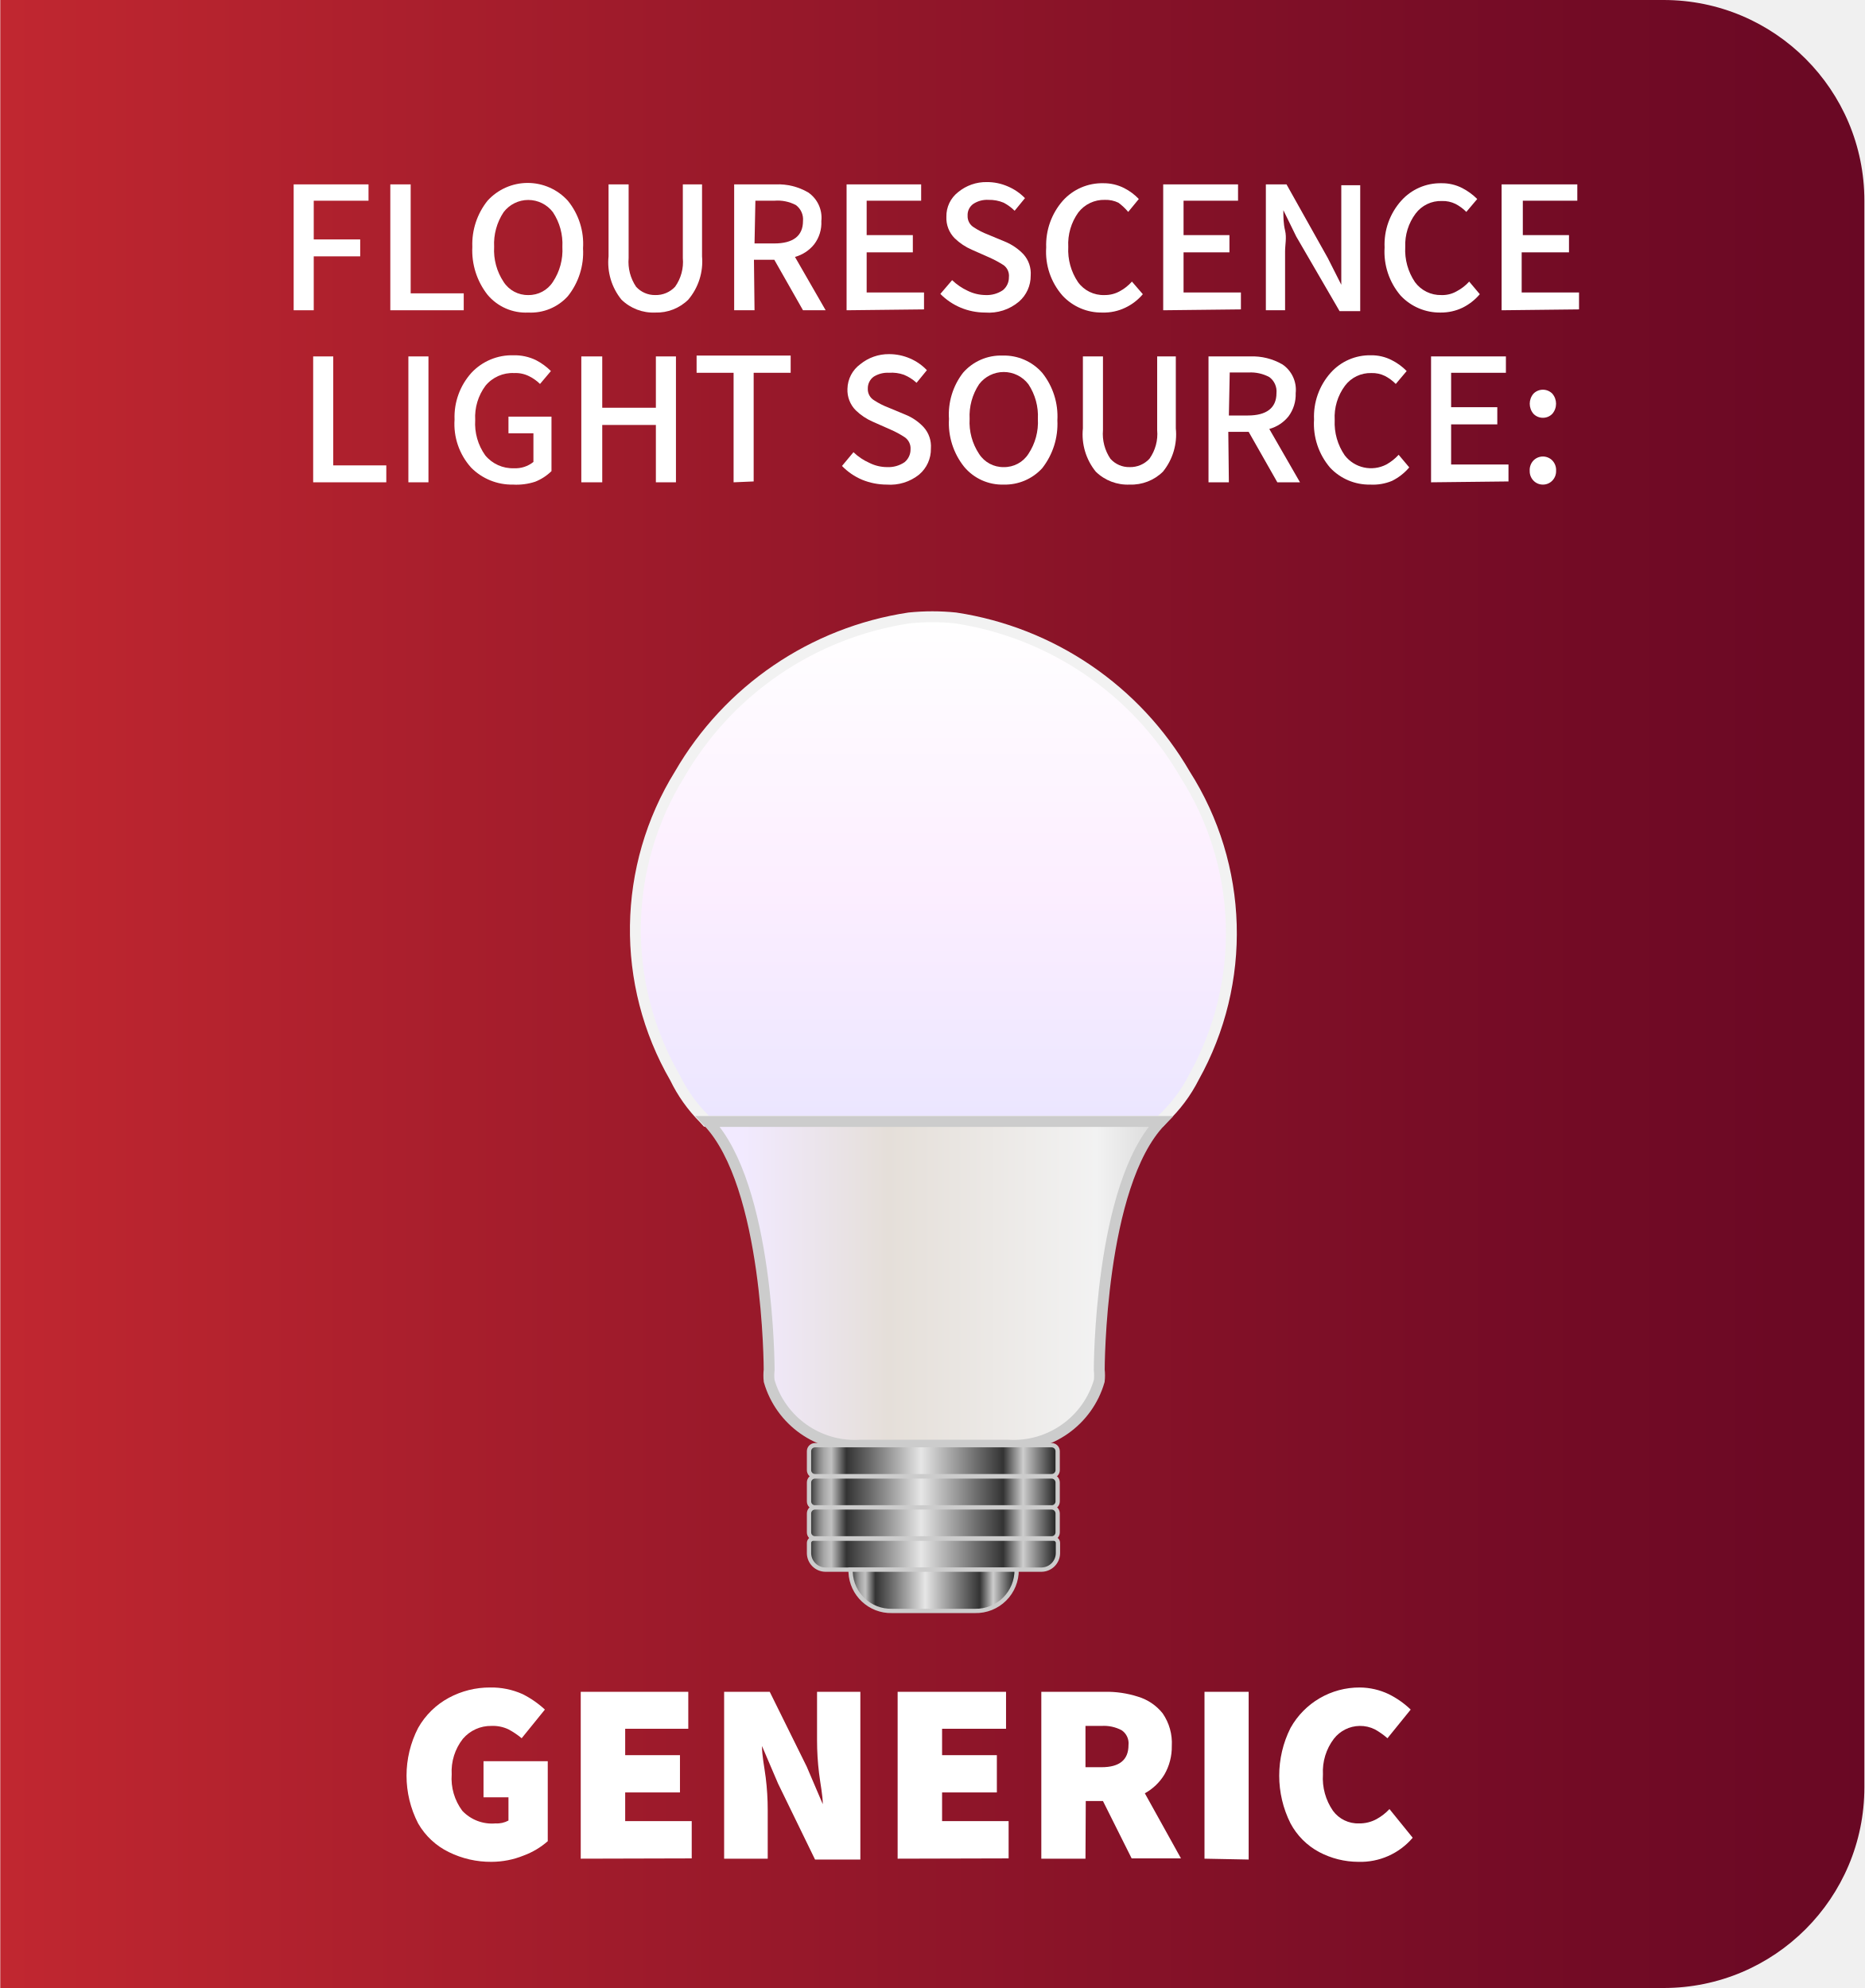
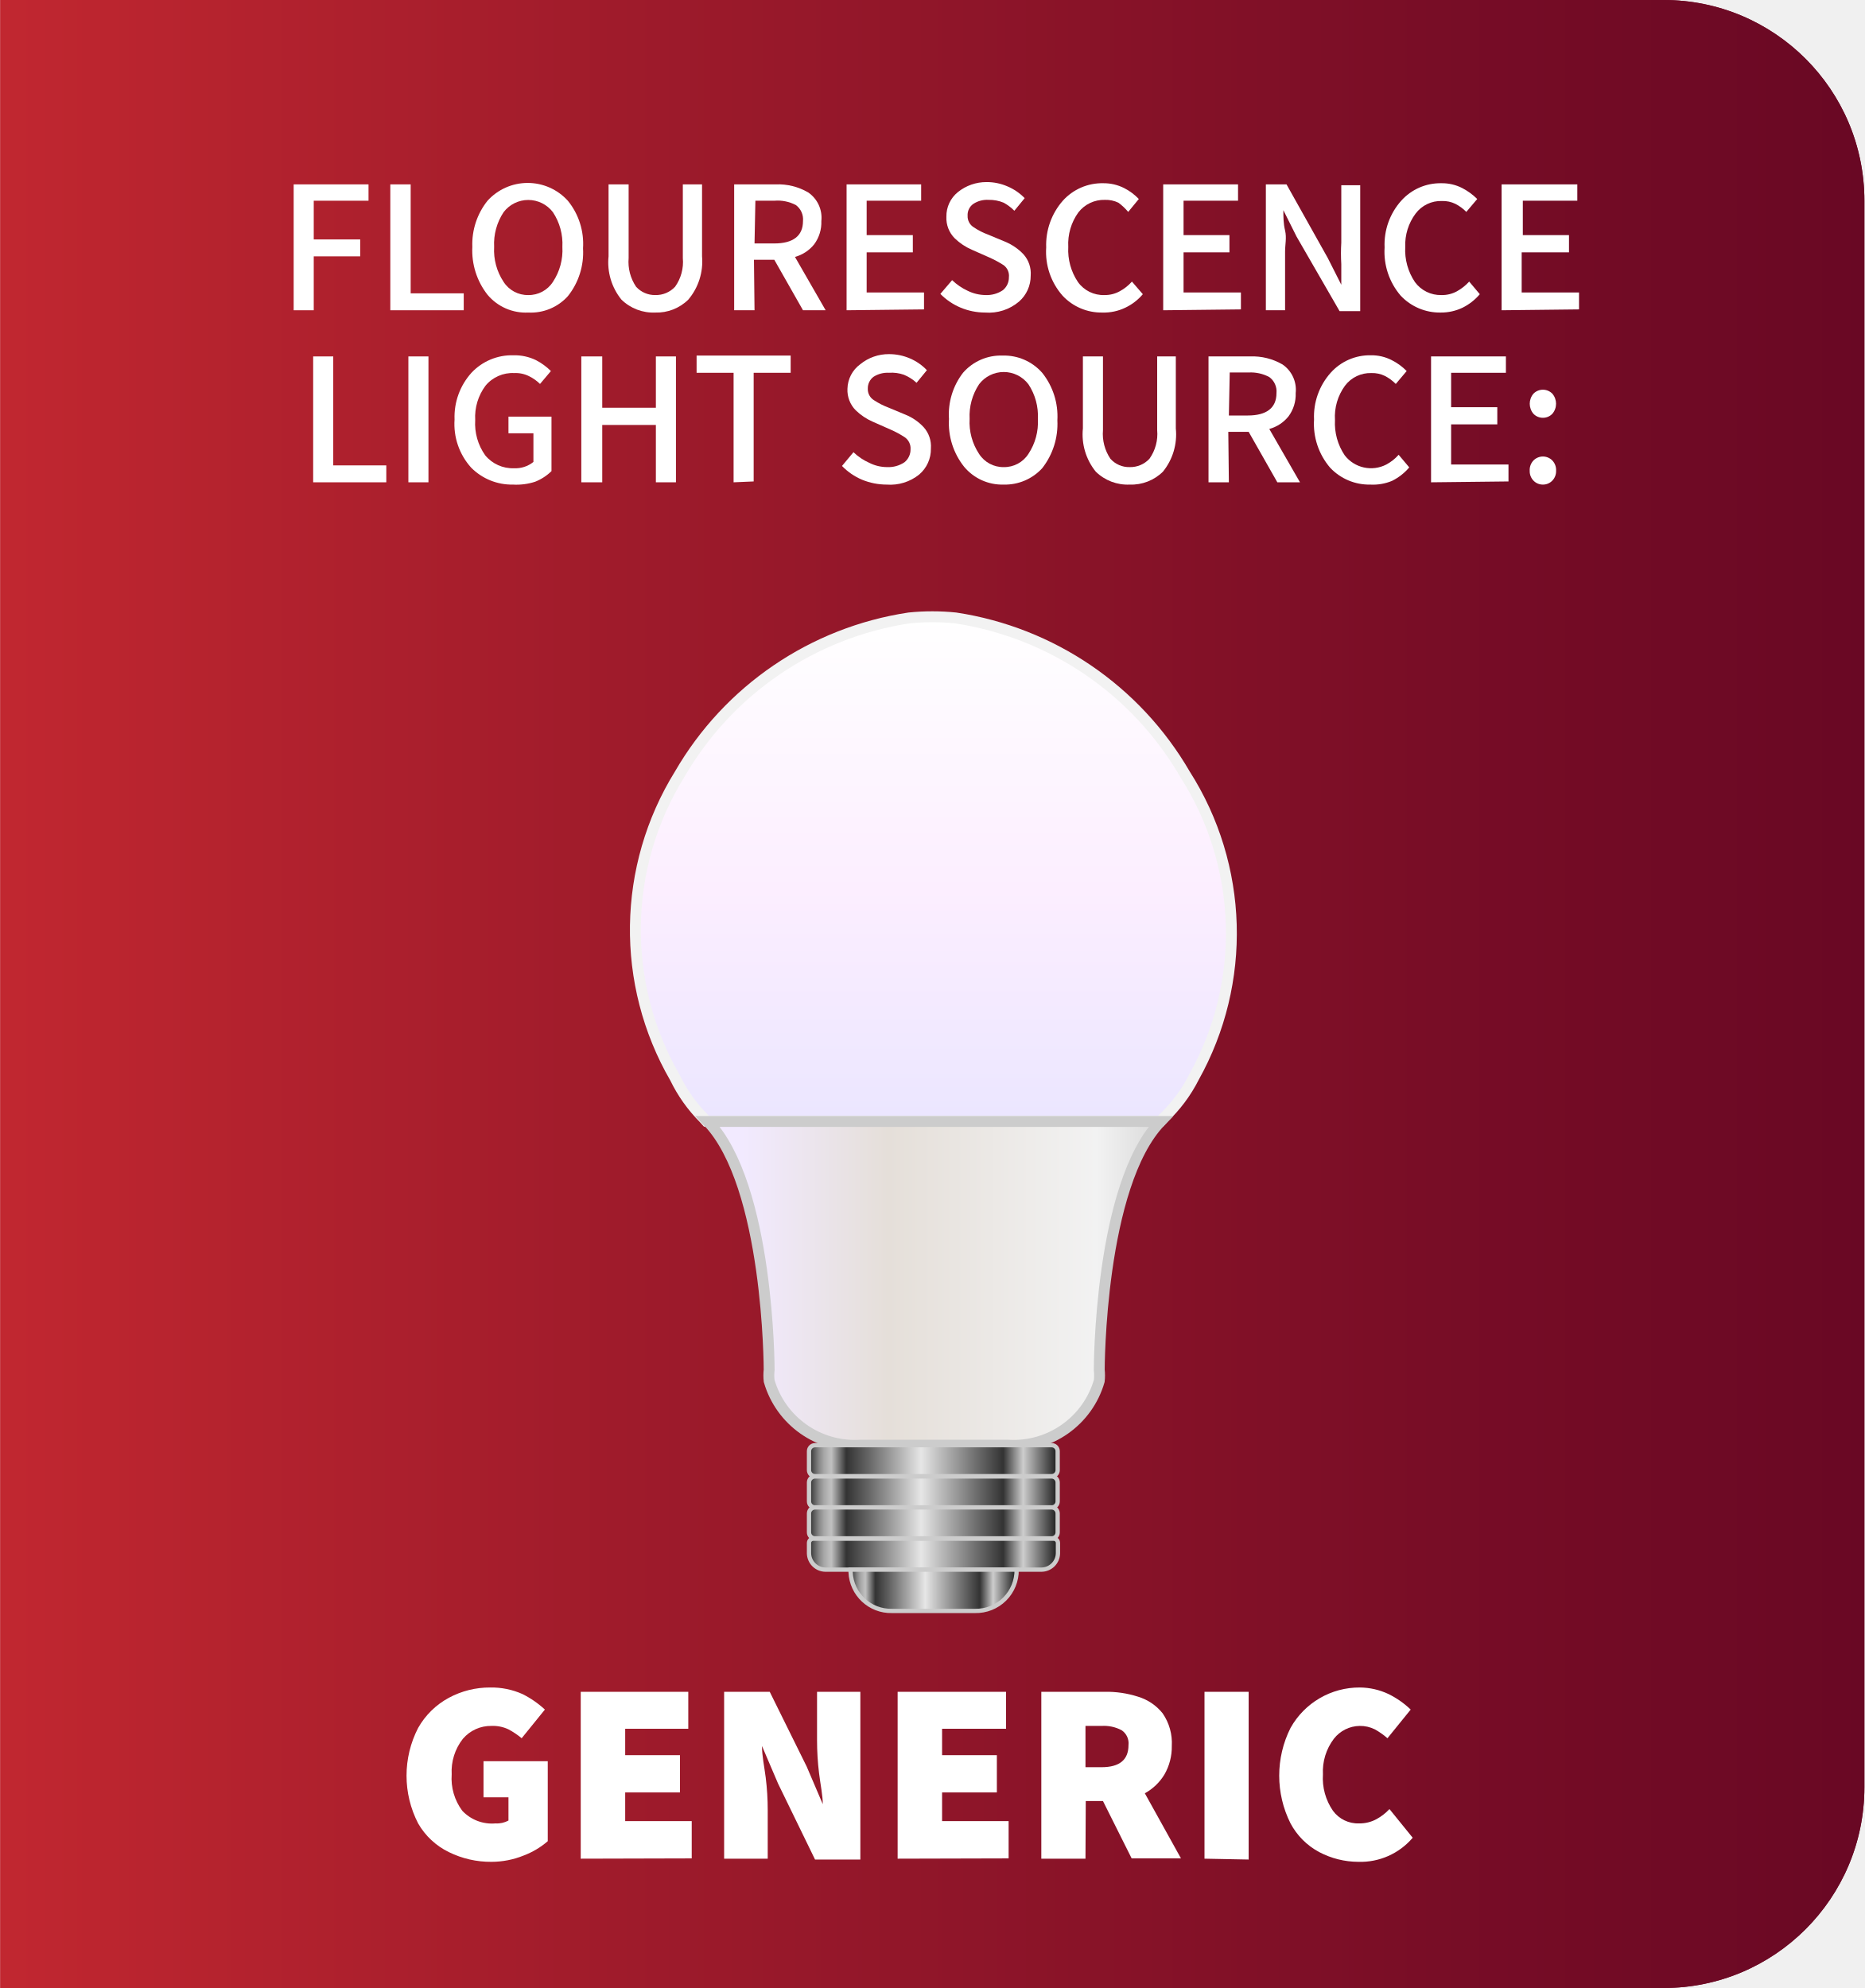
- <svg xmlns="http://www.w3.org/2000/svg" xmlns:xlink="http://www.w3.org/1999/xlink" id="Layer_1" data-name="Layer 1" width="65.01" height="69.33" viewBox="0 0 65.01 69.33">
+ <svg xmlns="http://www.w3.org/2000/svg" xmlns:xlink="http://www.w3.org/1999/xlink" id="Layer_1" data-name="Layer 1" viewBox="0 0 65.01 69.33">
  <defs>
    <style>.cls-1{fill:url(#linear-gradient);}.cls-2{fill:#fff;}.cls-3{stroke:#f2f2f2;fill:url(#linear-gradient-2);}.cls-3,.cls-4,.cls-6{stroke-miterlimit:10;}.cls-3,.cls-4{stroke-width:0.38px;}.cls-4,.cls-6{stroke:#ccc;}.cls-4{fill:url(#linear-gradient-3);}.cls-5{fill:url(#linear-gradient-4);}.cls-6{fill:none;stroke-width:0.15px;}.cls-7{fill:url(#linear-gradient-5);}.cls-8{fill:url(#linear-gradient-6);}.cls-9{fill:url(#linear-gradient-7);}.cls-10{fill:url(#linear-gradient-8);}</style>
-     <linearGradient id="linear-gradient" x1="6832.51" y1="34.67" x2="6767.5" y2="34.67" gradientTransform="matrix(1, 0, 0, -1, -6767.5, 69.33)" gradientUnits="userSpaceOnUse">
+     <linearGradient id="linear-gradient" x1="-3501.49" y1="34.67" x2="-3566.5" y2="34.67" gradientTransform="matrix(1, 0, 0, -1, 3566.5, 69.33)" gradientUnits="userSpaceOnUse">
      <stop offset="0" stop-color="#c12730" />
      <stop offset="0.33" stop-color="#9f1b2b" />
      <stop offset="0.77" stop-color="#780d26" />
      <stop offset="1" stop-color="#690824" />
    </linearGradient>
    <linearGradient id="linear-gradient-2" x1="32.55" y1="21.54" x2="32.55" y2="39.11" gradientUnits="userSpaceOnUse">
      <stop offset="0" stop-color="#fff" />
      <stop offset="0.54" stop-color="#fceeff" />
      <stop offset="1" stop-color="#ebe6ff" />
    </linearGradient>
    <linearGradient id="linear-gradient-3" x1="24.63" y1="44.76" x2="40.47" y2="44.76" gradientUnits="userSpaceOnUse">
      <stop offset="0.08" stop-color="#f2eaff" />
      <stop offset="0.4" stop-color="#e5dfd9" />
      <stop offset="0.86" stop-color="#f2f2f2" />
      <stop offset="0.97" stop-color="#dfdfdf" />
      <stop offset="1" stop-color="#fceeff" />
    </linearGradient>
    <linearGradient id="linear-gradient-4" x1="28.21" y1="50.94" x2="36.89" y2="50.94" gradientUnits="userSpaceOnUse">
      <stop offset="0" stop-color="#1a1a1a" />
      <stop offset="0" stop-color="#242424" />
      <stop offset="0.02" stop-color="#5b5b5b" />
      <stop offset="0.04" stop-color="#878787" />
      <stop offset="0.06" stop-color="#a6a6a6" />
      <stop offset="0.08" stop-color="#b9b9b9" />
      <stop offset="0.09" stop-color="silver" />
      <stop offset="0.15" stop-color="#333" />
      <stop offset="0.24" stop-color="#666" />
      <stop offset="0.45" stop-color="#e6e6e6" />
      <stop offset="0.78" stop-color="#333" />
      <stop offset="0.86" stop-color="#cdcdcd" />
      <stop offset="1" stop-color="#1a1a1a" />
    </linearGradient>
    <linearGradient id="linear-gradient-5" x1="28.21" y1="52.03" x2="36.89" y2="52.03" xlink:href="#linear-gradient-4" />
    <linearGradient id="linear-gradient-6" x1="28.21" y1="53.11" x2="36.89" y2="53.11" xlink:href="#linear-gradient-4" />
    <linearGradient id="linear-gradient-7" x1="28.21" y1="54.2" x2="36.89" y2="54.2" xlink:href="#linear-gradient-4" />
    <linearGradient id="linear-gradient-8" x1="29.66" y1="55.46" x2="35.44" y2="55.46" xlink:href="#linear-gradient-4" />
  </defs>
  <path class="cls-1" d="M7,0H65a0,0,0,0,1,0,0V69.33a0,0,0,0,1,0,0H7a7,7,0,0,1-7-7V7A7,7,0,0,1,7,0Z" transform="translate(65.01 69.33) rotate(-180)" />
  <path class="cls-2" d="M10.24,10.82V6.43h2.61V7H10.94V8.35h1.62v.59H10.94v1.88Z" />
  <path class="cls-2" d="M13.61,10.82V6.43h.71v3.8h1.85v.59Z" />
  <path class="cls-2" d="M18.42,10.9A1.74,1.74,0,0,1,17,10.28a2.5,2.5,0,0,1-.53-1.67A2.43,2.43,0,0,1,17,7,1.89,1.89,0,0,1,19.8,7a2.38,2.38,0,0,1,.53,1.66,2.44,2.44,0,0,1-.53,1.67A1.74,1.74,0,0,1,18.42,10.9Zm0-.61a1,1,0,0,0,.86-.46,2,2,0,0,0,.33-1.22,2,2,0,0,0-.33-1.21,1.08,1.08,0,0,0-1.72,0,2,2,0,0,0-.33,1.21,2,2,0,0,0,.33,1.22A1,1,0,0,0,18.42,10.29Z" />
  <path class="cls-2" d="M22.85,10.9a1.59,1.59,0,0,1-1.18-.45,2.06,2.06,0,0,1-.45-1.51V6.43h.7V9a1.55,1.55,0,0,0,.26,1,.88.88,0,0,0,.67.29.91.91,0,0,0,.69-.29,1.49,1.49,0,0,0,.27-1V6.43h.67V8.94A2.06,2.06,0,0,1,24,10.45,1.57,1.57,0,0,1,22.85,10.9Z" />
-   <path class="cls-2" d="M26.31,10.82H25.6V6.43h1.45a2.08,2.08,0,0,1,1.13.28,1.07,1.07,0,0,1,.46,1,1.23,1.23,0,0,1-.25.81,1.3,1.3,0,0,1-.67.44l1.07,1.86H28L27,9.06h-.71Zm0-2.33H27c.65,0,1-.26,1-.78a.62.62,0,0,0-.25-.56A1.37,1.37,0,0,0,27,7h-.66Z" />
+   <path class="cls-2" d="M26.31,10.82H25.6V6.43h1.45a2.08,2.08,0,0,1,1.13.28,1.07,1.07,0,0,1,.46,1,1.28,1.28,0,0,1-.25.81,1.3,1.3,0,0,1-.67.44l1.07,1.86H28L27,9.06h-.71Zm0-2.33H27c.65,0,1-.26,1-.78a.62.62,0,0,0-.25-.56A1.37,1.37,0,0,0,27,7h-.66Z" />
  <path class="cls-2" d="M29.52,10.82V6.43h2.6V7h-1.9v1.2h1.61v.6H30.22v1.4h2v.59Z" />
-   <path class="cls-2" d="M34.35,10.9a2.22,2.22,0,0,1-.85-.17,2.17,2.17,0,0,1-.71-.48l.41-.48a2,2,0,0,0,.54.37,1.45,1.45,0,0,0,.63.15,1,1,0,0,0,.6-.17.57.57,0,0,0,.21-.45A.46.46,0,0,0,35,9.25a3.76,3.76,0,0,0-.5-.27l-.61-.27a2,2,0,0,1-.6-.4A1,1,0,0,1,33,7.56a1.06,1.06,0,0,1,.41-.86,1.53,1.53,0,0,1,1-.35,1.8,1.8,0,0,1,.73.15,1.83,1.83,0,0,1,.6.41l-.36.44A1.63,1.63,0,0,0,35,7.07a1.29,1.29,0,0,0-.53-.1.87.87,0,0,0-.53.14.47.47,0,0,0-.2.41.45.45,0,0,0,.22.41,2.51,2.51,0,0,0,.49.25l.6.25a1.87,1.87,0,0,1,.64.44,1,1,0,0,1,.25.74,1.19,1.19,0,0,1-.41.91A1.63,1.63,0,0,1,34.35,10.9Z" />
+   <path class="cls-2" d="M34.35,10.9a2.22,2.22,0,0,1-.85-.17,2.17,2.17,0,0,1-.71-.48l.41-.48a2,2,0,0,0,.54.37,1.45,1.45,0,0,0,.63.15,1,1,0,0,0,.6-.17.57.57,0,0,0,.21-.45A.46.46,0,0,0,35,9.25a3.76,3.76,0,0,0-.5-.27l-.61-.27a2,2,0,0,1-.6-.4A1,1,0,0,1,33,7.56a1.08,1.08,0,0,1,.4-.86,1.58,1.58,0,0,1,1-.35,1.8,1.8,0,0,1,.73.15,1.83,1.83,0,0,1,.6.41l-.36.44A1.63,1.63,0,0,0,35,7.07a1.29,1.29,0,0,0-.53-.1.87.87,0,0,0-.53.14.47.47,0,0,0-.2.41.45.45,0,0,0,.22.41,2.25,2.25,0,0,0,.49.25l.6.25a1.87,1.87,0,0,1,.64.44,1,1,0,0,1,.25.74,1.19,1.19,0,0,1-.41.91A1.63,1.63,0,0,1,34.35,10.9Z" />
  <path class="cls-2" d="M38.44,10.9a1.85,1.85,0,0,1-1.39-.59,2.31,2.31,0,0,1-.57-1.68A2.34,2.34,0,0,1,37.06,7a1.84,1.84,0,0,1,1.41-.61,1.57,1.57,0,0,1,.73.17,1.88,1.88,0,0,1,.51.38l-.37.45A2,2,0,0,0,39,7.07a1,1,0,0,0-.47-.1,1.13,1.13,0,0,0-.93.44,1.88,1.88,0,0,0-.35,1.2,2,2,0,0,0,.34,1.23,1.09,1.09,0,0,0,.92.45,1.07,1.07,0,0,0,.53-.13,1.54,1.54,0,0,0,.43-.34l.38.44a1.82,1.82,0,0,1-.61.47A1.73,1.73,0,0,1,38.44,10.9Z" />
  <path class="cls-2" d="M40.56,10.82V6.43h2.61V7h-1.9v1.2h1.6v.6h-1.6v1.4h2v.59Z" />
-   <path class="cls-2" d="M44.14,10.82V6.43h.72L46.3,9l.47.93h0c0-.23,0-.47,0-.72s0-.51,0-.75v-2h.66v4.39h-.72L45.2,8.25l-.45-.92h0c0,.23,0,.46.06.71s0,.49,0,.73v2.05Z" />
-   <path class="cls-2" d="M50.24,10.9a1.87,1.87,0,0,1-1.4-.59,2.35,2.35,0,0,1-.56-1.68A2.29,2.29,0,0,1,48.86,7a1.83,1.83,0,0,1,1.4-.61,1.54,1.54,0,0,1,.73.17,2.12,2.12,0,0,1,.52.38l-.38.45a1.49,1.49,0,0,0-.38-.28,1,1,0,0,0-.47-.1,1.1,1.1,0,0,0-.92.44A1.83,1.83,0,0,0,49,8.61a2,2,0,0,0,.34,1.23,1.11,1.11,0,0,0,.92.45,1,1,0,0,0,.53-.13,1.58,1.58,0,0,0,.44-.34l.37.44a1.89,1.89,0,0,1-.6.47A1.73,1.73,0,0,1,50.24,10.9Z" />
+   <path class="cls-2" d="M44.14,10.82V6.43h.72L46.3,9l.47.93h0c0-.23,0-.47,0-.72a6.44,6.44,0,0,1,0-.75v-2h.66v4.39h-.72L45.21,8.25l-.46-.92h0c0,.23,0,.46.06.71s0,.49,0,.73v2.05Z" />
+   <path class="cls-2" d="M50.24,10.9a1.87,1.87,0,0,1-1.4-.59,2.35,2.35,0,0,1-.56-1.68A2.29,2.29,0,0,1,48.86,7a1.83,1.83,0,0,1,1.4-.61,1.54,1.54,0,0,1,.73.17,2.12,2.12,0,0,1,.52.38l-.38.45a1.49,1.49,0,0,0-.38-.28,1,1,0,0,0-.47-.1,1.1,1.1,0,0,0-.92.44A1.83,1.83,0,0,0,49,8.61a2,2,0,0,0,.34,1.23,1.11,1.11,0,0,0,.92.45,1.08,1.08,0,0,0,.54-.13,1.69,1.69,0,0,0,.43-.34l.37.44a1.89,1.89,0,0,1-.6.47A1.73,1.73,0,0,1,50.24,10.9Z" />
  <path class="cls-2" d="M52.36,10.82V6.43H55V7h-1.9v1.2h1.61v.6H53.06v1.4h2v.59Z" />
  <path class="cls-2" d="M10.92,16.82V12.43h.7v3.8h1.85v.59Z" />
  <path class="cls-2" d="M14.24,16.82V12.43h.7v4.39Z" />
  <path class="cls-2" d="M17.89,16.9a2,2,0,0,1-1.46-.59,2.27,2.27,0,0,1-.58-1.68A2.3,2.3,0,0,1,16.44,13a1.93,1.93,0,0,1,1.46-.61,1.71,1.71,0,0,1,.79.17,2.12,2.12,0,0,1,.52.38l-.38.45a1.46,1.46,0,0,0-.38-.27,1.05,1.05,0,0,0-.52-.11,1.22,1.22,0,0,0-1,.44,1.83,1.83,0,0,0-.36,1.2,1.91,1.91,0,0,0,.35,1.23,1.24,1.24,0,0,0,1,.45,1,1,0,0,0,.68-.22v-1h-.87v-.58h1.5v1.9a1.71,1.71,0,0,1-.57.37A2.09,2.09,0,0,1,17.89,16.9Z" />
  <path class="cls-2" d="M20.27,16.82V12.43H21v1.79h1.87V12.43h.7v4.39h-.7v-2H21v2Z" />
  <path class="cls-2" d="M25.58,16.82V13H24.29v-.6h3.28V13H26.28v3.79Z" />
  <path class="cls-2" d="M30.92,16.9a2.27,2.27,0,0,1-.86-.17,2.13,2.13,0,0,1-.7-.48l.4-.48a1.9,1.9,0,0,0,.55.37,1.38,1.38,0,0,0,.62.15,1,1,0,0,0,.61-.17.57.57,0,0,0,.21-.45.47.47,0,0,0-.2-.42,3.22,3.22,0,0,0-.5-.27l-.61-.27a2,2,0,0,1-.6-.4,1,1,0,0,1-.29-.75A1.09,1.09,0,0,1,30,12.7a1.56,1.56,0,0,1,1-.35,1.83,1.83,0,0,1,.73.15,1.78,1.78,0,0,1,.59.41l-.36.44a1.49,1.49,0,0,0-.44-.28A1.27,1.27,0,0,0,31,13a.91.91,0,0,0-.54.14.5.5,0,0,0-.2.41.45.45,0,0,0,.22.41,2.51,2.51,0,0,0,.49.25l.6.25a1.78,1.78,0,0,1,.64.44,1,1,0,0,1,.25.74,1.16,1.16,0,0,1-.41.91A1.61,1.61,0,0,1,30.92,16.9Z" />
  <path class="cls-2" d="M35,16.9a1.73,1.73,0,0,1-1.38-.62,2.44,2.44,0,0,1-.53-1.67A2.38,2.38,0,0,1,33.58,13a1.75,1.75,0,0,1,1.38-.6,1.77,1.77,0,0,1,1.38.6,2.43,2.43,0,0,1,.53,1.66,2.5,2.5,0,0,1-.53,1.67A1.76,1.76,0,0,1,35,16.9Zm0-.61a1,1,0,0,0,.86-.46,2,2,0,0,0,.33-1.22,2,2,0,0,0-.33-1.21,1.08,1.08,0,0,0-1.72,0,2,2,0,0,0-.33,1.21,2,2,0,0,0,.33,1.22A1,1,0,0,0,35,16.29Z" />
  <path class="cls-2" d="M39.39,16.9a1.59,1.59,0,0,1-1.18-.45,2.06,2.06,0,0,1-.45-1.51V12.43h.7V15a1.55,1.55,0,0,0,.26,1,.87.87,0,0,0,.67.29.91.91,0,0,0,.69-.29,1.49,1.49,0,0,0,.27-1V12.43H41v2.51a2.06,2.06,0,0,1-.45,1.51A1.57,1.57,0,0,1,39.39,16.9Z" />
  <path class="cls-2" d="M42.85,16.82h-.71V12.43h1.45a2.08,2.08,0,0,1,1.13.28,1.07,1.07,0,0,1,.46,1,1.28,1.28,0,0,1-.25.81,1.3,1.3,0,0,1-.67.44l1.07,1.86h-.79l-1-1.76h-.71Zm0-2.33h.66c.65,0,1-.26,1-.78a.62.62,0,0,0-.25-.56,1.37,1.37,0,0,0-.72-.16h-.66Z" />
-   <path class="cls-2" d="M47.78,16.9a1.87,1.87,0,0,1-1.4-.59,2.35,2.35,0,0,1-.56-1.68A2.29,2.29,0,0,1,46.4,13a1.83,1.83,0,0,1,1.4-.61,1.54,1.54,0,0,1,.73.17,1.94,1.94,0,0,1,.52.38l-.38.45a1.49,1.49,0,0,0-.38-.28,1,1,0,0,0-.47-.1,1.11,1.11,0,0,0-.92.44,1.83,1.83,0,0,0-.36,1.2,2,2,0,0,0,.35,1.23,1.16,1.16,0,0,0,1.45.32,1.69,1.69,0,0,0,.43-.34l.37.44a1.89,1.89,0,0,1-.6.47A1.73,1.73,0,0,1,47.78,16.9Z" />
+   <path class="cls-2" d="M47.78,16.9a1.87,1.87,0,0,1-1.4-.59,2.35,2.35,0,0,1-.56-1.68A2.29,2.29,0,0,1,46.4,13a1.83,1.83,0,0,1,1.4-.61,1.54,1.54,0,0,1,.73.17,1.94,1.94,0,0,1,.52.38l-.38.45a1.49,1.49,0,0,0-.38-.28,1,1,0,0,0-.47-.1,1.11,1.11,0,0,0-.92.44,1.83,1.83,0,0,0-.35,1.2,2,2,0,0,0,.34,1.23,1.16,1.16,0,0,0,1.45.32,1.54,1.54,0,0,0,.43-.34l.37.44a1.89,1.89,0,0,1-.6.47A1.73,1.73,0,0,1,47.78,16.9Z" />
  <path class="cls-2" d="M49.9,16.82V12.43h2.61V13H50.6v1.2h1.61v.6H50.6v1.4h2v.59Z" />
  <path class="cls-2" d="M53.8,14.57a.45.45,0,0,1-.33-.14.54.54,0,0,1,0-.7.46.46,0,0,1,.66,0,.54.54,0,0,1,0,.7A.45.45,0,0,1,53.8,14.57Zm0,2.33a.45.45,0,0,1-.33-.14.47.47,0,0,1-.13-.34.48.48,0,0,1,.13-.36.46.46,0,0,1,.66,0,.48.48,0,0,1,.13.36.47.47,0,0,1-.13.34A.45.45,0,0,1,53.8,16.9Z" />
-   <path class="cls-2" d="M17.14,64.93a3.3,3.3,0,0,1-1.49-.34,2.49,2.49,0,0,1-1.07-1,3.63,3.63,0,0,1,0-3.33,2.7,2.7,0,0,1,1.07-1.05,3,3,0,0,1,1.44-.36,2.65,2.65,0,0,1,1.13.23,3.35,3.35,0,0,1,.78.54l-.81,1a2.65,2.65,0,0,0-.46-.31,1.26,1.26,0,0,0-.59-.12,1.28,1.28,0,0,0-1,.45,1.84,1.84,0,0,0-.39,1.24,1.89,1.89,0,0,0,.37,1.27,1.42,1.42,0,0,0,1.16.44.83.83,0,0,0,.45-.1v-.81h-.87V61.42h2.24v2.79a2.67,2.67,0,0,1-.84.5A3,3,0,0,1,17.14,64.93Z" />
+   <path class="cls-2" d="M17.14,64.93a3.3,3.3,0,0,1-1.49-.34,2.49,2.49,0,0,1-1.07-1,3.63,3.63,0,0,1,0-3.33,2.7,2.7,0,0,1,1.07-1.05,3,3,0,0,1,1.44-.36,2.65,2.65,0,0,1,1.13.23,3.35,3.35,0,0,1,.78.54l-.81,1a2.65,2.65,0,0,0-.46-.31,1.26,1.26,0,0,0-.59-.12,1.28,1.28,0,0,0-1,.45,1.84,1.84,0,0,0-.39,1.24,1.89,1.89,0,0,0,.37,1.27,1.42,1.42,0,0,0,1.16.44.83.83,0,0,0,.45-.1v-.81h-.87V61.42h2.24v2.79a2.79,2.79,0,0,1-.84.5A3,3,0,0,1,17.14,64.93Z" />
+   <path class="cls-2" d="M20.25,64.82V59H24v1.29H21.8v.92h1.91v1.3H21.8v1h2.32v1.3Z" />
+   <path class="cls-2" d="M25.25,64.82V59h1.59l1.29,2.61.56,1.31h0c0-.31-.08-.67-.13-1.08a9.44,9.44,0,0,1-.07-1.15V59H30v5.85H28.42L27.13,62.2l-.56-1.31h0c0,.34.08.71.13,1.1a9.16,9.16,0,0,1,.07,1.14v1.69Z" />
+   <path class="cls-2" d="M31.3,64.82V59h3.78v1.29H32.85v.92h1.91v1.3H32.85v1h2.32v1.3Z" />
+   <path class="cls-2" d="M37.85,64.82H36.31V59h2.21a3.58,3.58,0,0,1,1.16.17,1.74,1.74,0,0,1,.86.58,1.82,1.82,0,0,1,.32,1.14,1.93,1.93,0,0,1-.26,1,1.84,1.84,0,0,1-.68.65l1.26,2.27H39.46l-1-2h-.6Zm0-3.19h.56c.63,0,.94-.26.94-.77a.55.55,0,0,0-.24-.52,1.32,1.32,0,0,0-.7-.15h-.56Z" />
+   <path class="cls-2" d="M42,64.82V59h1.54v5.85Z" />
+   <path class="cls-2" d="M47.36,64.93A2.94,2.94,0,0,1,46,64.59a2.43,2.43,0,0,1-1-1,3.71,3.71,0,0,1,0-3.33,2.75,2.75,0,0,1,2.42-1.41,2.38,2.38,0,0,1,1,.23,3.08,3.08,0,0,1,.77.54l-.81,1a2.52,2.52,0,0,0-.44-.31,1.15,1.15,0,0,0-.53-.12,1.16,1.16,0,0,0-.9.45,1.89,1.89,0,0,0-.38,1.24,2,2,0,0,0,.35,1.27,1.08,1.08,0,0,0,.91.44,1.23,1.23,0,0,0,.61-.15,1.8,1.8,0,0,0,.45-.35l.81,1A2.39,2.39,0,0,1,47.36,64.93Z" />
+   <path class="cls-3" d="M41.63,37.57A5.16,5.16,0,0,1,40.56,39l-.09.1H24.63l-.09-.1,0,0a5.22,5.22,0,0,1-1-1.41A10.31,10.31,0,0,1,23.7,27a11.17,11.17,0,0,1,8-5.45,8,8,0,0,1,1.62,0,11.19,11.19,0,0,1,8,5.45A10.31,10.31,0,0,1,41.63,37.57Z" />
+   <path class="cls-4" d="M40.47,39.11c-2.14,2.23-2.14,8.66-2.14,8.66a1.72,1.72,0,0,1,0,.39,3.11,3.11,0,0,1-3.18,2.24H30a3.11,3.11,0,0,1-3.18-2.24,1.72,1.72,0,0,1,0-.39s0-6.43-2.14-8.66Z" />
+   <rect class="cls-5" x="28.21" y="50.4" width="8.67" height="1.08" rx="0.21" />
+   <rect class="cls-6" x="28.21" y="50.4" width="8.67" height="1.08" rx="0.21" />
+   <rect class="cls-7" x="28.21" y="51.49" width="8.67" height="1.08" rx="0.21" />
+   <rect class="cls-6" x="28.21" y="51.49" width="8.67" height="1.08" rx="0.21" />
+   <rect class="cls-8" x="28.21" y="52.57" width="8.67" height="1.08" rx="0.21" />
+   <rect class="cls-6" x="28.21" y="52.57" width="8.67" height="1.08" rx="0.21" />
+   <path class="cls-9" d="M36.31,54.74H28.78a.58.58,0,0,1-.57-.57v-.36a.15.15,0,0,1,.15-.15h8.38a.15.15,0,0,1,.15.15v.36A.58.58,0,0,1,36.31,54.74Z" />
+   <path class="cls-6" d="M36.31,54.74H28.78a.58.58,0,0,1-.57-.57v-.36a.15.15,0,0,1,.15-.15h8.38a.15.15,0,0,1,.15.15v.36A.58.58,0,0,1,36.31,54.74Z" />
+   <path class="cls-10" d="M29.66,54.74v.09a1.41,1.41,0,0,0,1.44,1.35H34a1.42,1.42,0,0,0,1.45-1.44Z" />
+   <path class="cls-6" d="M29.66,54.74v.09a1.41,1.41,0,0,0,1.44,1.35H34a1.42,1.42,0,0,0,1.45-1.44Z" />
+   <path class="cls-1" d="M7,0H65a0,0,0,0,1,0,0V69.33a0,0,0,0,1,0,0H7a7,7,0,0,1-7-7V7A7,7,0,0,1,7,0Z" transform="translate(65.01 69.33) rotate(-180)" />
+   <path class="cls-2" d="M10.24,10.82V6.43h2.61V7H10.94V8.35h1.62v.59H10.94v1.88Z" />
+   <path class="cls-2" d="M13.61,10.82V6.43h.71v3.8h1.85v.59Z" />
+   <path class="cls-2" d="M18.42,10.9A1.74,1.74,0,0,1,17,10.28a2.5,2.5,0,0,1-.53-1.67A2.43,2.43,0,0,1,17,7,1.89,1.89,0,0,1,19.8,7a2.38,2.38,0,0,1,.53,1.66,2.44,2.44,0,0,1-.53,1.67A1.74,1.74,0,0,1,18.42,10.9Zm0-.61a1,1,0,0,0,.86-.46,2,2,0,0,0,.33-1.22,2,2,0,0,0-.33-1.21,1.08,1.08,0,0,0-1.72,0,2,2,0,0,0-.33,1.21,2,2,0,0,0,.33,1.22A1,1,0,0,0,18.42,10.29Z" />
+   <path class="cls-2" d="M22.85,10.9a1.59,1.59,0,0,1-1.18-.45,2.06,2.06,0,0,1-.45-1.51V6.43h.7V9a1.55,1.55,0,0,0,.26,1,.88.88,0,0,0,.67.29.91.91,0,0,0,.69-.29,1.49,1.49,0,0,0,.27-1V6.43h.67V8.94A2.06,2.06,0,0,1,24,10.45,1.57,1.57,0,0,1,22.85,10.9Z" />
+   <path class="cls-2" d="M26.31,10.82H25.6V6.43h1.45a2.08,2.08,0,0,1,1.13.28,1.07,1.07,0,0,1,.46,1,1.28,1.28,0,0,1-.25.81,1.3,1.3,0,0,1-.67.44l1.07,1.86H28L27,9.06h-.71Zm0-2.33H27c.65,0,1-.26,1-.78a.62.62,0,0,0-.25-.56A1.37,1.37,0,0,0,27,7h-.66Z" />
+   <path class="cls-2" d="M29.52,10.82V6.43h2.6V7h-1.9v1.2h1.61v.6H30.22v1.4h2v.59Z" />
+   <path class="cls-2" d="M34.35,10.9a2.22,2.22,0,0,1-.85-.17,2.17,2.17,0,0,1-.71-.48l.41-.48a2,2,0,0,0,.54.37,1.45,1.45,0,0,0,.63.15,1,1,0,0,0,.6-.17.57.57,0,0,0,.21-.45A.46.46,0,0,0,35,9.25a3.76,3.76,0,0,0-.5-.27l-.61-.27a2,2,0,0,1-.6-.4A1,1,0,0,1,33,7.56a1.08,1.08,0,0,1,.4-.86,1.58,1.58,0,0,1,1-.35,1.8,1.8,0,0,1,.73.15,1.83,1.83,0,0,1,.6.41l-.36.44A1.63,1.63,0,0,0,35,7.07a1.29,1.29,0,0,0-.53-.1.87.87,0,0,0-.53.14.47.47,0,0,0-.2.41.45.45,0,0,0,.22.41,2.25,2.25,0,0,0,.49.25l.6.25a1.87,1.87,0,0,1,.64.44,1,1,0,0,1,.25.74,1.19,1.19,0,0,1-.41.91A1.63,1.63,0,0,1,34.35,10.9Z" />
+   <path class="cls-2" d="M38.44,10.9a1.85,1.85,0,0,1-1.39-.59,2.31,2.31,0,0,1-.57-1.68A2.34,2.34,0,0,1,37.06,7a1.84,1.84,0,0,1,1.41-.61,1.57,1.57,0,0,1,.73.17,1.88,1.88,0,0,1,.51.38l-.37.45A2,2,0,0,0,39,7.07a1,1,0,0,0-.47-.1,1.13,1.13,0,0,0-.93.44,1.88,1.88,0,0,0-.35,1.2,2,2,0,0,0,.34,1.23,1.09,1.09,0,0,0,.92.45,1.07,1.07,0,0,0,.53-.13,1.54,1.54,0,0,0,.43-.34l.38.44a1.82,1.82,0,0,1-.61.47A1.73,1.73,0,0,1,38.44,10.9Z" />
+   <path class="cls-2" d="M40.56,10.82V6.43h2.61V7h-1.9v1.2h1.6v.6h-1.6v1.4h2v.59Z" />
+   <path class="cls-2" d="M44.14,10.82V6.43h.72L46.3,9l.47.93h0c0-.23,0-.47,0-.72a6.44,6.44,0,0,1,0-.75v-2h.66v4.39h-.72L45.21,8.25l-.46-.92h0c0,.23,0,.46.06.71s0,.49,0,.73v2.05Z" />
+   <path class="cls-2" d="M50.24,10.9a1.87,1.87,0,0,1-1.4-.59,2.35,2.35,0,0,1-.56-1.68A2.29,2.29,0,0,1,48.86,7a1.83,1.83,0,0,1,1.4-.61,1.54,1.54,0,0,1,.73.17,2.12,2.12,0,0,1,.52.38l-.38.45a1.49,1.49,0,0,0-.38-.28,1,1,0,0,0-.47-.1,1.1,1.1,0,0,0-.92.44A1.83,1.83,0,0,0,49,8.61a2,2,0,0,0,.34,1.23,1.11,1.11,0,0,0,.92.45,1.08,1.08,0,0,0,.54-.13,1.69,1.69,0,0,0,.43-.34l.37.44a1.89,1.89,0,0,1-.6.47A1.73,1.73,0,0,1,50.24,10.9Z" />
+   <path class="cls-2" d="M52.36,10.82V6.43H55V7h-1.9v1.2h1.61v.6H53.06v1.4h2v.59Z" />
+   <path class="cls-2" d="M10.92,16.82V12.43h.7v3.8h1.85v.59Z" />
+   <path class="cls-2" d="M14.24,16.82V12.43h.7v4.39Z" />
+   <path class="cls-2" d="M17.89,16.9a2,2,0,0,1-1.46-.59,2.27,2.27,0,0,1-.58-1.68A2.3,2.3,0,0,1,16.44,13a1.93,1.93,0,0,1,1.46-.61,1.71,1.71,0,0,1,.79.17,2.12,2.12,0,0,1,.52.38l-.38.45a1.46,1.46,0,0,0-.38-.27,1.05,1.05,0,0,0-.52-.11,1.22,1.22,0,0,0-1,.44,1.83,1.83,0,0,0-.36,1.2,1.91,1.91,0,0,0,.35,1.23,1.24,1.24,0,0,0,1,.45,1,1,0,0,0,.68-.22v-1h-.87v-.58h1.5v1.9a1.71,1.71,0,0,1-.57.37A2.09,2.09,0,0,1,17.89,16.9Z" />
+   <path class="cls-2" d="M20.27,16.82V12.43H21v1.79h1.87V12.43h.7v4.39h-.7v-2H21v2Z" />
+   <path class="cls-2" d="M25.58,16.82V13H24.29v-.6h3.28V13H26.28v3.79Z" />
+   <path class="cls-2" d="M30.92,16.9a2.27,2.27,0,0,1-.86-.17,2.13,2.13,0,0,1-.7-.48l.4-.48a1.9,1.9,0,0,0,.55.37,1.38,1.38,0,0,0,.62.15,1,1,0,0,0,.61-.17.57.57,0,0,0,.21-.45.47.47,0,0,0-.2-.42,3.22,3.22,0,0,0-.5-.27l-.61-.27a2,2,0,0,1-.6-.4,1,1,0,0,1-.29-.75A1.09,1.09,0,0,1,30,12.7a1.56,1.56,0,0,1,1-.35,1.83,1.83,0,0,1,.73.15,1.78,1.78,0,0,1,.59.41l-.36.44a1.49,1.49,0,0,0-.44-.28A1.27,1.27,0,0,0,31,13a.91.91,0,0,0-.54.14.5.5,0,0,0-.2.41.45.45,0,0,0,.22.41,2.51,2.51,0,0,0,.49.25l.6.25a1.78,1.78,0,0,1,.64.44,1,1,0,0,1,.25.74,1.16,1.16,0,0,1-.41.91A1.61,1.61,0,0,1,30.92,16.9Z" />
+   <path class="cls-2" d="M35,16.9a1.73,1.73,0,0,1-1.38-.62,2.44,2.44,0,0,1-.53-1.67A2.38,2.38,0,0,1,33.58,13a1.75,1.75,0,0,1,1.38-.6,1.77,1.77,0,0,1,1.38.6,2.43,2.43,0,0,1,.53,1.66,2.5,2.5,0,0,1-.53,1.67A1.76,1.76,0,0,1,35,16.9Zm0-.61a1,1,0,0,0,.86-.46,2,2,0,0,0,.33-1.22,2,2,0,0,0-.33-1.21,1.08,1.08,0,0,0-1.72,0,2,2,0,0,0-.33,1.21,2,2,0,0,0,.33,1.22A1,1,0,0,0,35,16.29Z" />
+   <path class="cls-2" d="M39.39,16.9a1.59,1.59,0,0,1-1.18-.45,2.06,2.06,0,0,1-.45-1.51V12.43h.7V15a1.55,1.55,0,0,0,.26,1,.87.87,0,0,0,.67.29.91.91,0,0,0,.69-.29,1.49,1.49,0,0,0,.27-1V12.43H41v2.51a2.06,2.06,0,0,1-.45,1.51A1.57,1.57,0,0,1,39.39,16.9Z" />
+   <path class="cls-2" d="M42.85,16.82h-.71V12.43h1.45a2.08,2.08,0,0,1,1.13.28,1.07,1.07,0,0,1,.46,1,1.28,1.28,0,0,1-.25.81,1.3,1.3,0,0,1-.67.44l1.07,1.86h-.79l-1-1.76h-.71Zm0-2.33h.66c.65,0,1-.26,1-.78a.62.62,0,0,0-.25-.56,1.37,1.37,0,0,0-.72-.16h-.66Z" />
+   <path class="cls-2" d="M47.78,16.9a1.87,1.87,0,0,1-1.4-.59,2.35,2.35,0,0,1-.56-1.68A2.29,2.29,0,0,1,46.4,13a1.83,1.83,0,0,1,1.4-.61,1.54,1.54,0,0,1,.73.17,1.94,1.94,0,0,1,.52.38l-.38.45a1.49,1.49,0,0,0-.38-.28,1,1,0,0,0-.47-.1,1.11,1.11,0,0,0-.92.44,1.83,1.83,0,0,0-.35,1.2,2,2,0,0,0,.34,1.23,1.16,1.16,0,0,0,1.45.32,1.54,1.54,0,0,0,.43-.34l.37.44a1.89,1.89,0,0,1-.6.47A1.73,1.73,0,0,1,47.78,16.9Z" />
+   <path class="cls-2" d="M49.9,16.82V12.43h2.61V13H50.6v1.2h1.61v.6H50.6v1.4h2v.59Z" />
+   <path class="cls-2" d="M53.8,14.57a.45.45,0,0,1-.33-.14.54.54,0,0,1,0-.7.46.46,0,0,1,.66,0,.54.54,0,0,1,0,.7A.45.45,0,0,1,53.8,14.57Zm0,2.33a.45.45,0,0,1-.33-.14.47.47,0,0,1-.13-.34.48.48,0,0,1,.13-.36.46.46,0,0,1,.66,0,.48.48,0,0,1,.13.36.47.47,0,0,1-.13.34A.45.45,0,0,1,53.8,16.9Z" />
+   <path class="cls-2" d="M17.14,64.93a3.3,3.3,0,0,1-1.49-.34,2.49,2.49,0,0,1-1.07-1,3.63,3.63,0,0,1,0-3.33,2.7,2.7,0,0,1,1.07-1.05,3,3,0,0,1,1.44-.36,2.65,2.65,0,0,1,1.13.23,3.35,3.35,0,0,1,.78.54l-.81,1a2.65,2.65,0,0,0-.46-.31,1.26,1.26,0,0,0-.59-.12,1.28,1.28,0,0,0-1,.45,1.84,1.84,0,0,0-.39,1.24,1.89,1.89,0,0,0,.37,1.27,1.42,1.42,0,0,0,1.16.44.83.83,0,0,0,.45-.1v-.81h-.87V61.42h2.24v2.79a2.79,2.79,0,0,1-.84.5A3,3,0,0,1,17.14,64.93Z" />
  <path class="cls-2" d="M20.25,64.82V59H24v1.29H21.8v.92h1.91v1.3H21.8v1h2.32v1.3Z" />
  <path class="cls-2" d="M25.25,64.82V59h1.59l1.29,2.61.56,1.31h0c0-.31-.08-.67-.13-1.08a9.44,9.44,0,0,1-.07-1.15V59H30v5.85H28.42L27.13,62.2l-.56-1.31h0c0,.34.08.71.13,1.1a9.16,9.16,0,0,1,.07,1.14v1.69Z" />
  <path class="cls-2" d="M31.3,64.82V59h3.78v1.29H32.85v.92h1.91v1.3H32.85v1h2.32v1.3Z" />
  <path class="cls-2" d="M37.85,64.82H36.31V59h2.21a3.58,3.58,0,0,1,1.16.17,1.74,1.74,0,0,1,.86.58,1.82,1.82,0,0,1,.32,1.14,1.93,1.93,0,0,1-.26,1,1.84,1.84,0,0,1-.68.65l1.26,2.27H39.46l-1-2h-.6Zm0-3.19h.56c.63,0,.94-.26.94-.77a.55.55,0,0,0-.24-.52,1.32,1.32,0,0,0-.7-.15h-.56Z" />
  <path class="cls-2" d="M42,64.82V59h1.54v5.85Z" />
  <path class="cls-2" d="M47.36,64.93A2.94,2.94,0,0,1,46,64.59a2.43,2.43,0,0,1-1-1,3.71,3.71,0,0,1,0-3.33,2.75,2.75,0,0,1,2.42-1.41,2.38,2.38,0,0,1,1,.23,3.08,3.08,0,0,1,.77.54l-.81,1a2.52,2.52,0,0,0-.44-.31,1.15,1.15,0,0,0-.53-.12,1.16,1.16,0,0,0-.9.45,1.89,1.89,0,0,0-.38,1.24,2,2,0,0,0,.35,1.27,1.08,1.08,0,0,0,.91.44,1.23,1.23,0,0,0,.61-.15,1.8,1.8,0,0,0,.45-.35l.81,1A2.39,2.39,0,0,1,47.36,64.93Z" />
  <path class="cls-3" d="M41.63,37.57A5.16,5.16,0,0,1,40.56,39l-.09.1H24.63l-.09-.1,0,0a5.22,5.22,0,0,1-1-1.41A10.31,10.31,0,0,1,23.7,27a11.17,11.17,0,0,1,8-5.45,8,8,0,0,1,1.62,0,11.19,11.19,0,0,1,8,5.45A10.31,10.31,0,0,1,41.63,37.57Z" />
  <path class="cls-4" d="M40.47,39.11c-2.14,2.23-2.14,8.66-2.14,8.66a1.72,1.72,0,0,1,0,.39,3.11,3.11,0,0,1-3.18,2.24H30a3.11,3.11,0,0,1-3.18-2.24,1.72,1.72,0,0,1,0-.39s0-6.43-2.14-8.66Z" />
  <rect class="cls-5" x="28.21" y="50.4" width="8.67" height="1.08" rx="0.21" />
  <rect class="cls-6" x="28.21" y="50.4" width="8.67" height="1.08" rx="0.21" />
  <rect class="cls-7" x="28.21" y="51.49" width="8.67" height="1.08" rx="0.21" />
  <rect class="cls-6" x="28.21" y="51.49" width="8.67" height="1.08" rx="0.21" />
  <rect class="cls-8" x="28.21" y="52.57" width="8.67" height="1.08" rx="0.21" />
  <rect class="cls-6" x="28.21" y="52.57" width="8.67" height="1.08" rx="0.21" />
  <path class="cls-9" d="M36.31,54.74H28.78a.58.58,0,0,1-.57-.57v-.36a.15.15,0,0,1,.15-.15h8.38a.15.15,0,0,1,.15.15v.36A.58.58,0,0,1,36.31,54.74Z" />
  <path class="cls-6" d="M36.31,54.74H28.78a.58.58,0,0,1-.57-.57v-.36a.15.15,0,0,1,.15-.15h8.38a.15.15,0,0,1,.15.15v.36A.58.58,0,0,1,36.31,54.74Z" />
  <path class="cls-10" d="M29.66,54.74v.09a1.41,1.41,0,0,0,1.44,1.35H34a1.42,1.42,0,0,0,1.45-1.44Z" />
  <path class="cls-6" d="M29.66,54.74v.09a1.41,1.41,0,0,0,1.44,1.35H34a1.42,1.42,0,0,0,1.45-1.44Z" />
</svg>
